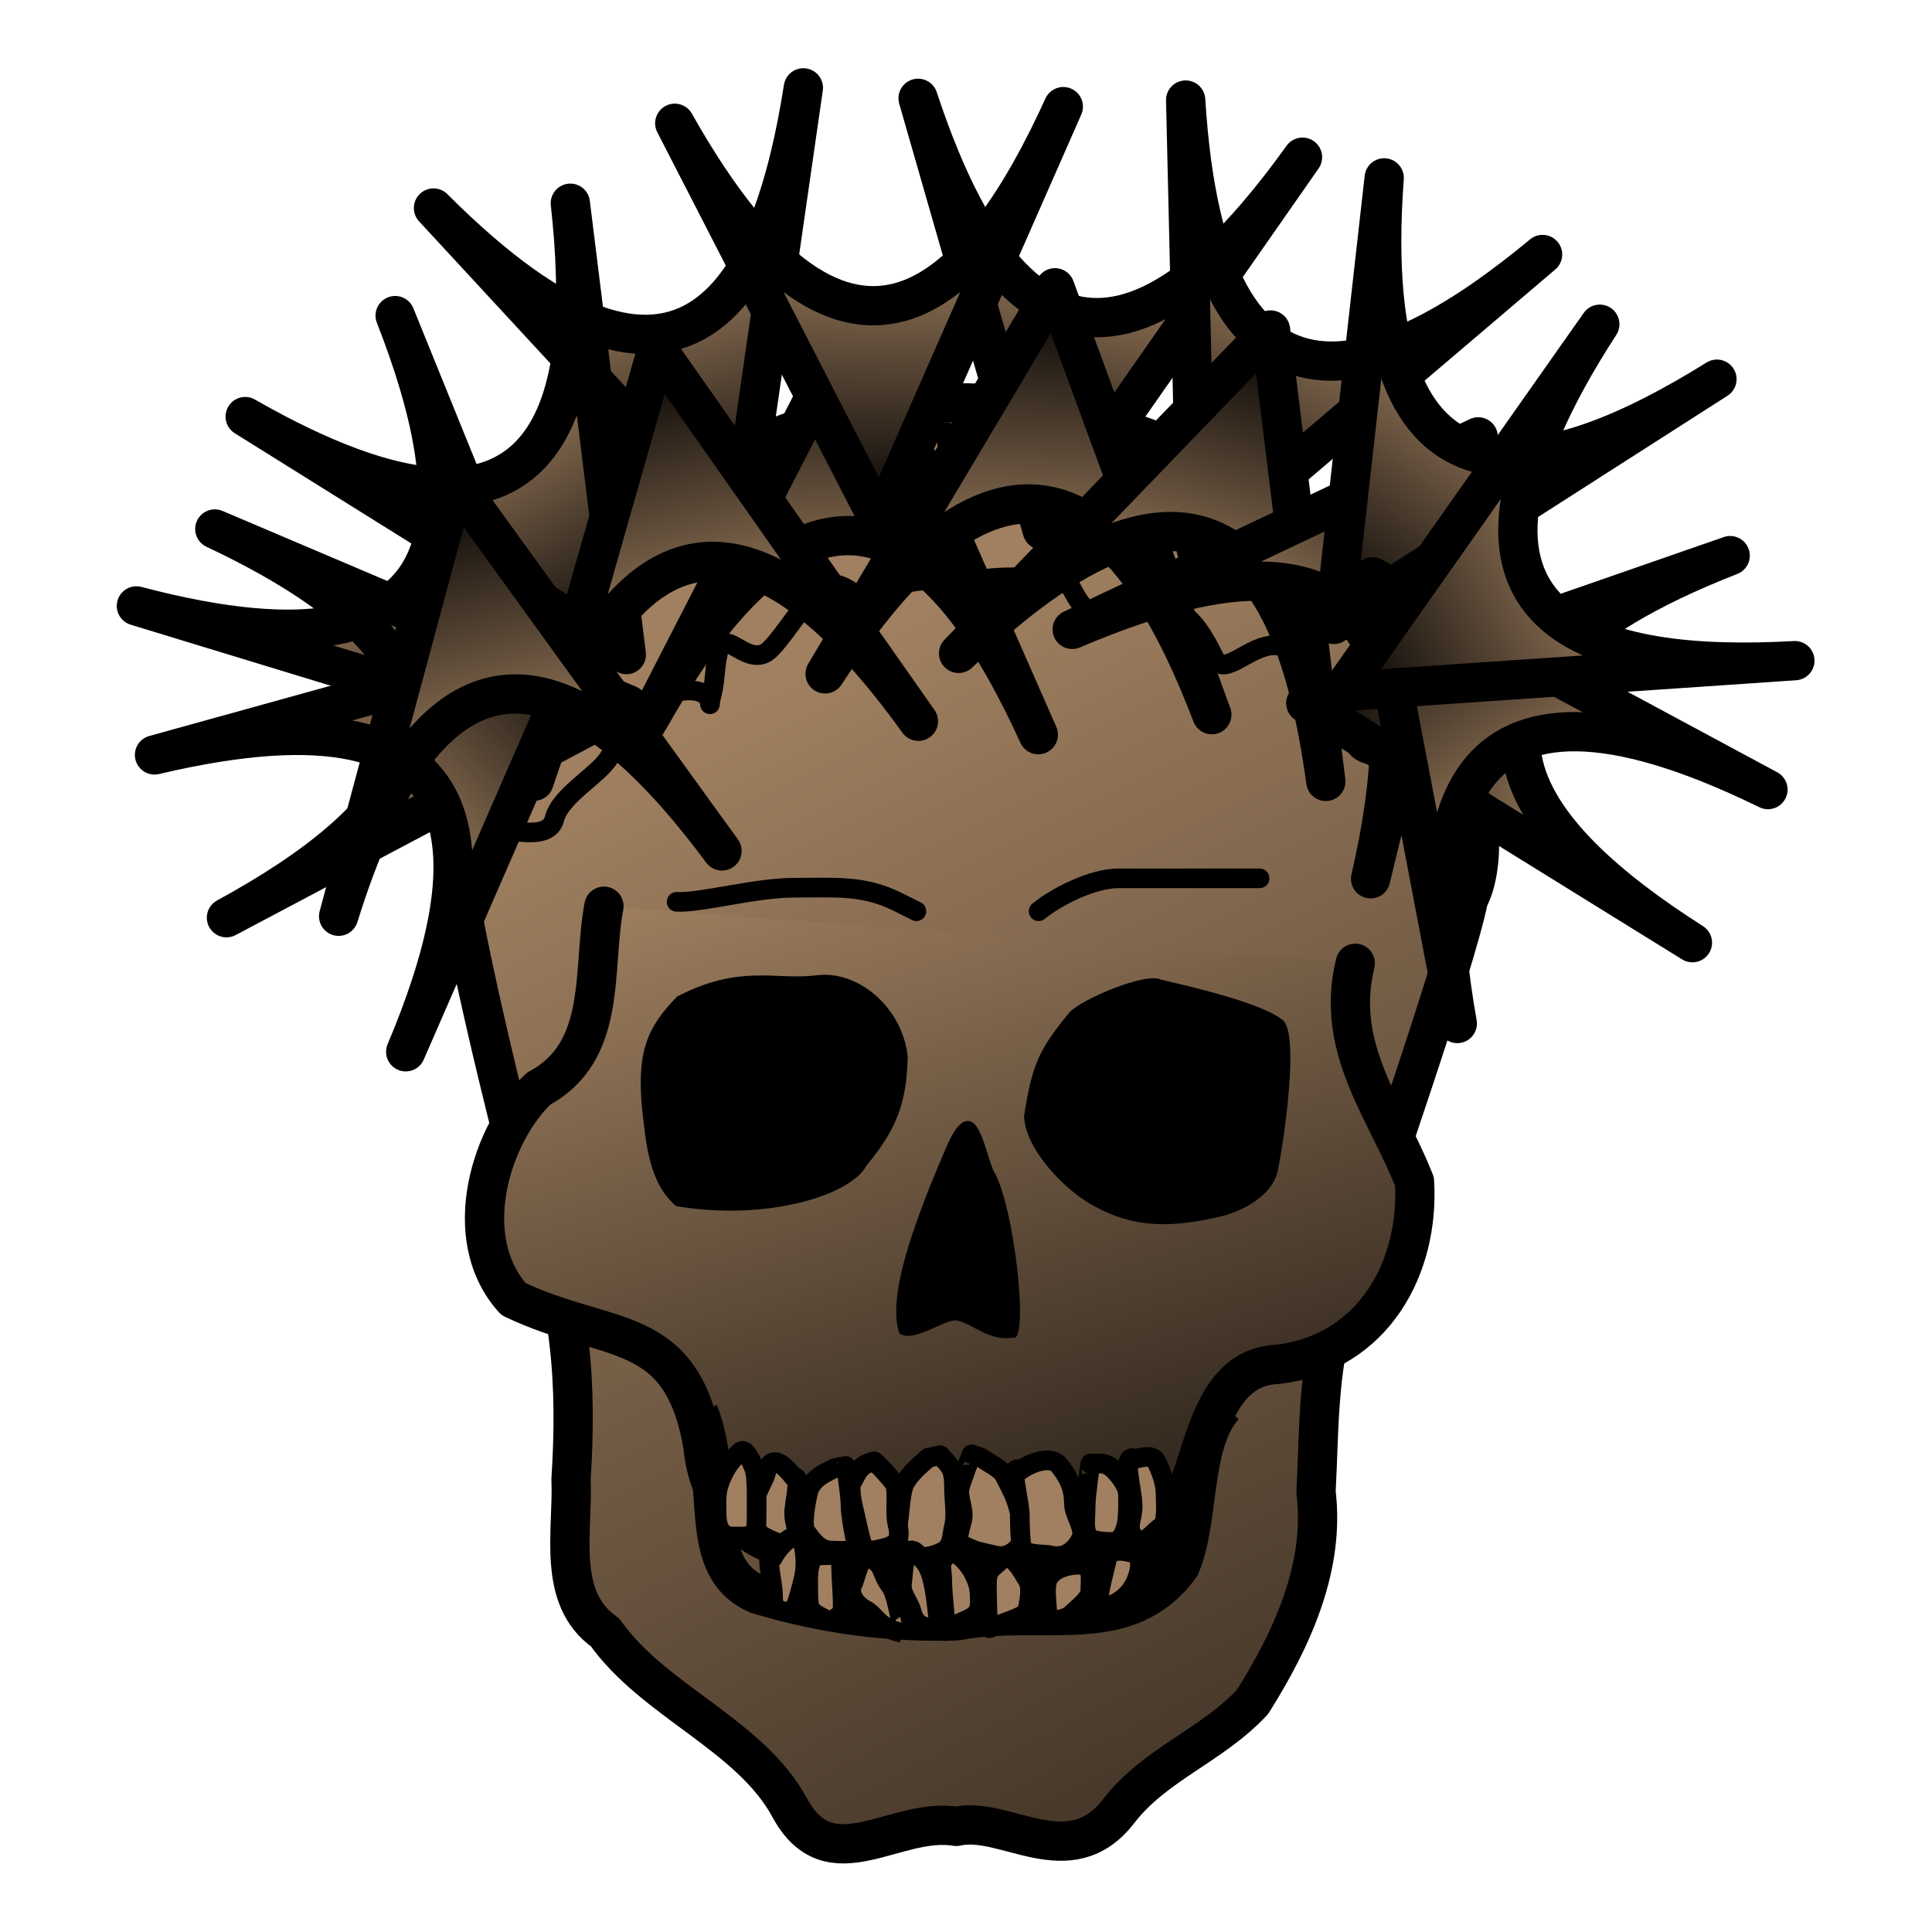
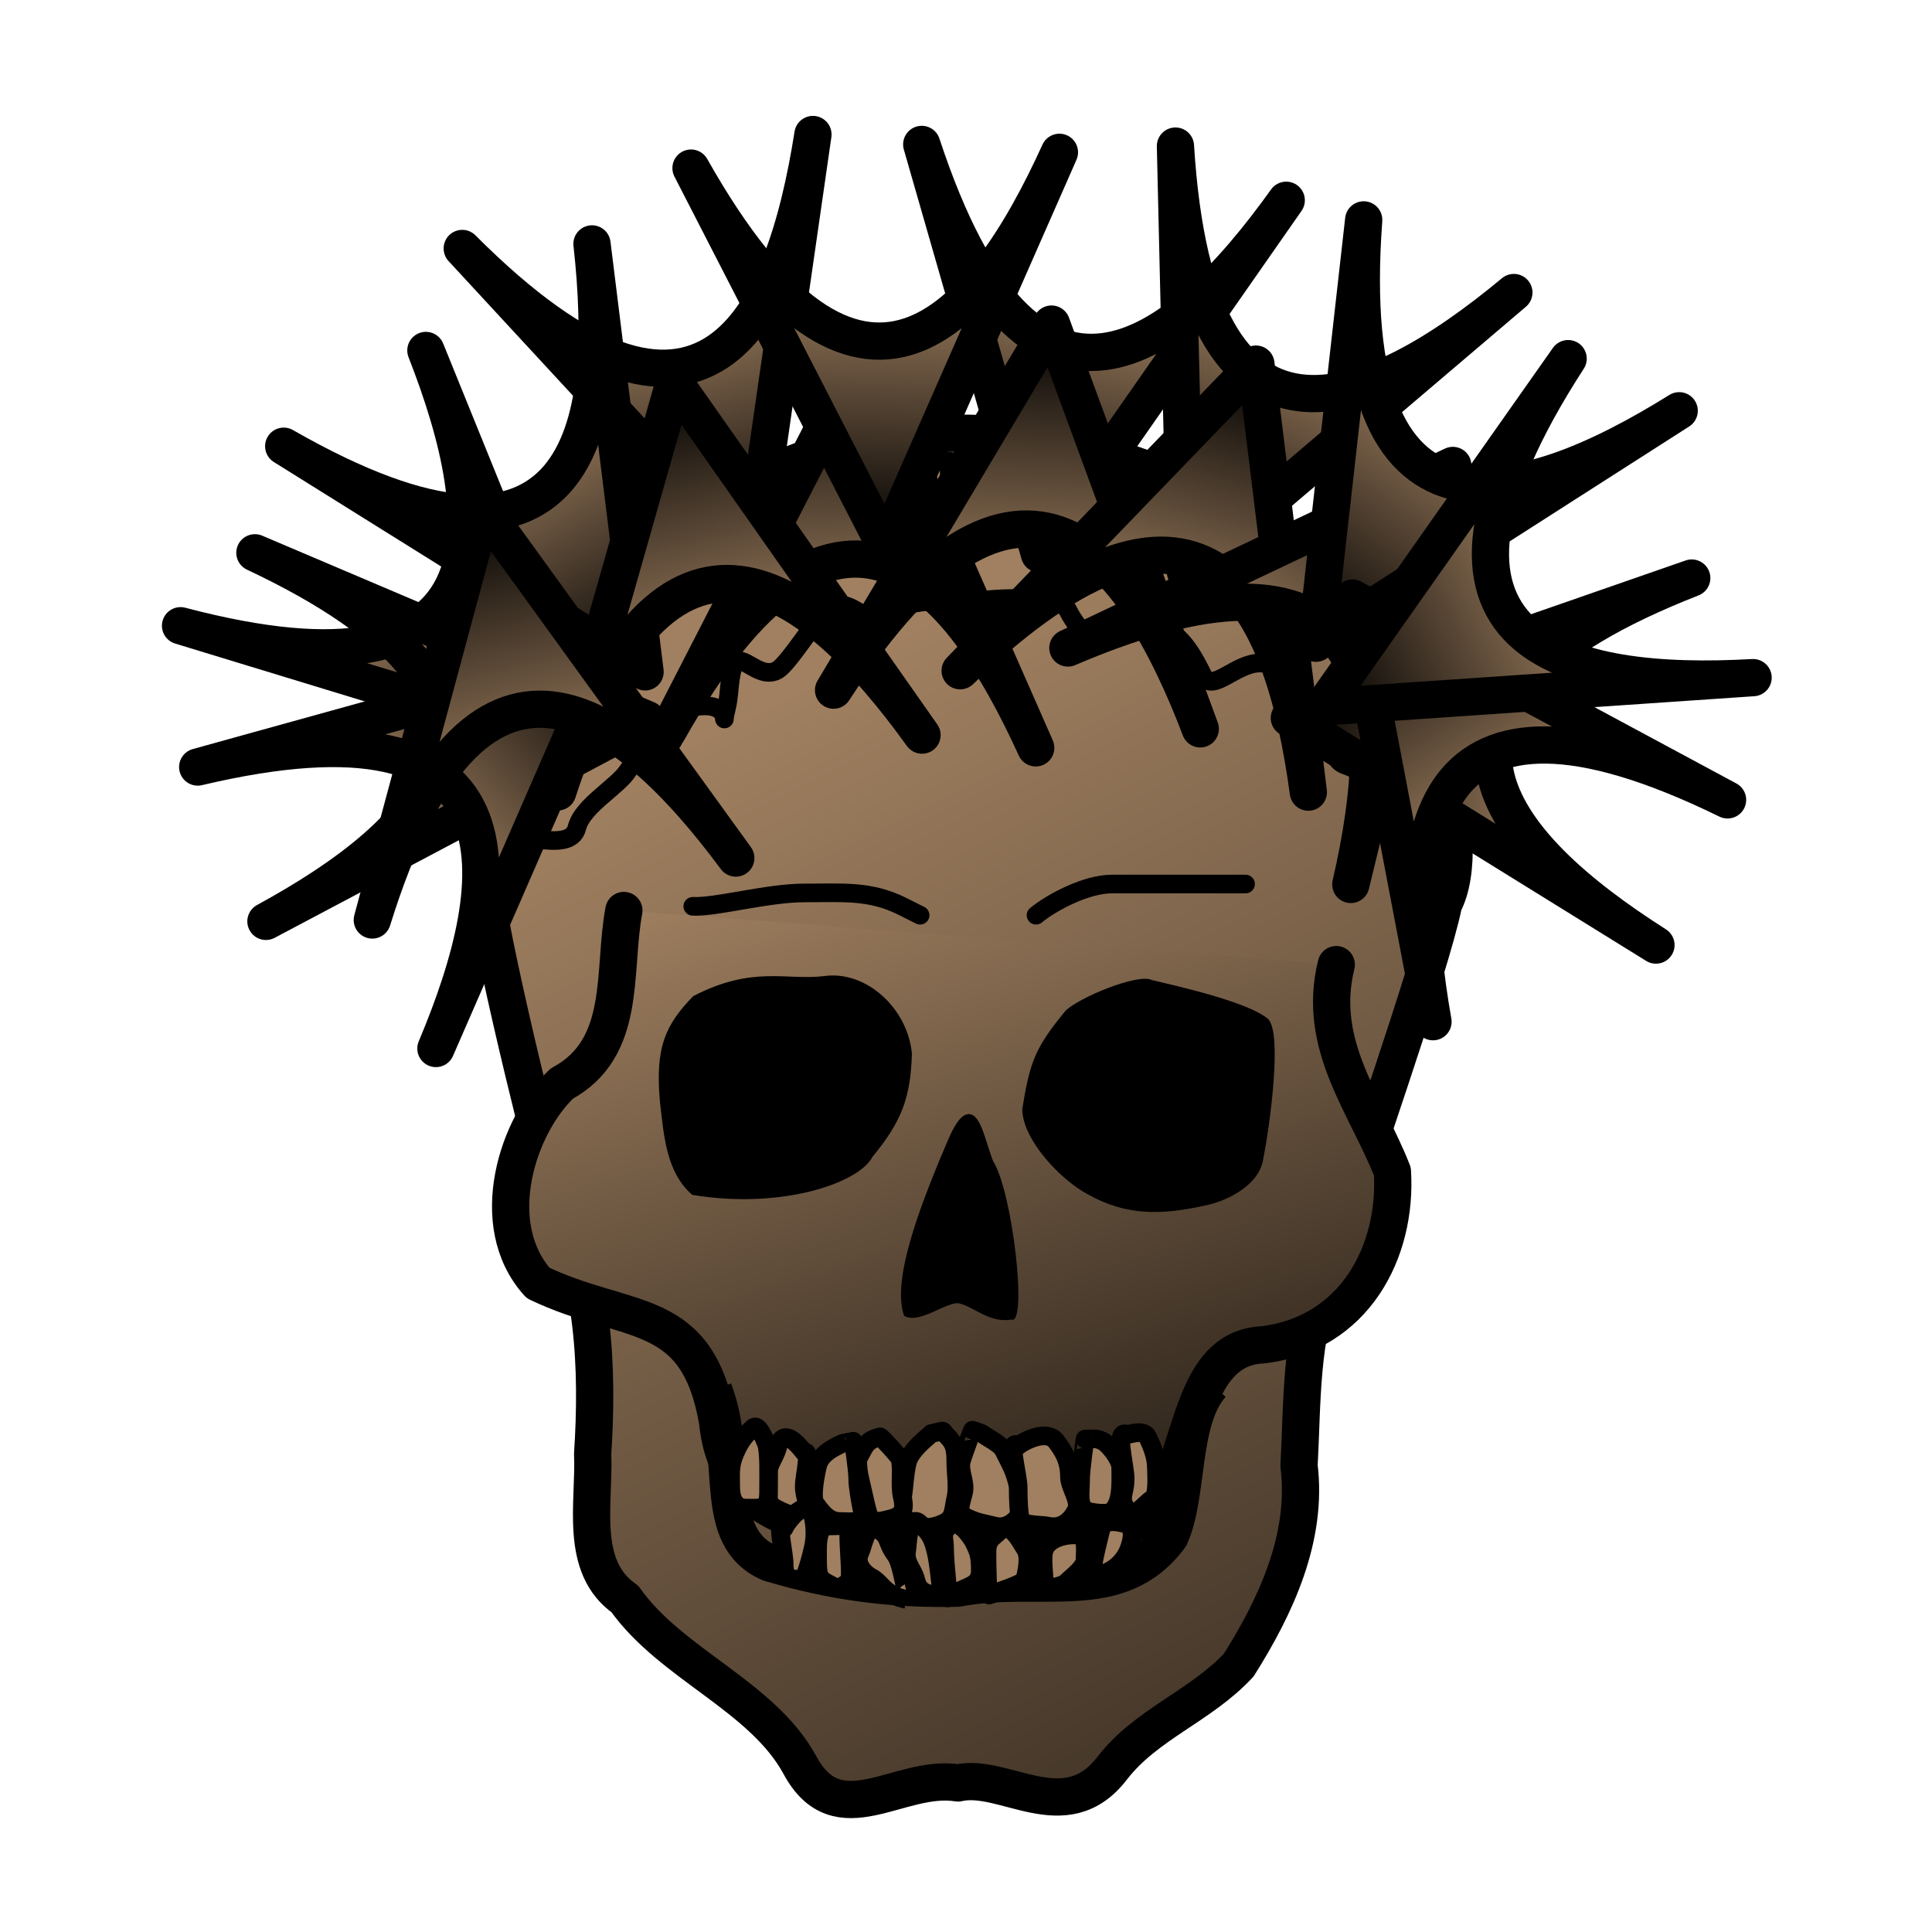
- <svg xmlns="http://www.w3.org/2000/svg" xmlns:xlink="http://www.w3.org/1999/xlink" overflow="hidden" viewBox="34 81 787 787" id="svg36220" version="1.0">
+ <svg xmlns="http://www.w3.org/2000/svg" xmlns:xlink="http://www.w3.org/1999/xlink" overflow="hidden" viewBox="12 59 830 830" id="svg36220" version="1.0">
  <defs id="defs36222">
    <linearGradient id="linearGradient5175">
      <stop style="stop-color:#a08060;stop-opacity:1" offset="0" id="stop5177" />
      <stop style="stop-color:#000000;stop-opacity:1;" offset="1" id="stop5179" />
    </linearGradient>
    <linearGradient xlink:href="#linearGradient5175" id="linearGradient2365" x1="317.823" y1="251.519" x2="716.784" y2="1040.894" gradientUnits="userSpaceOnUse" gradientTransform="matrix(0.957555,0,0,0.957555,5.117738,135.2389)" />
    <linearGradient xlink:href="#linearGradient5175" id="linearGradient2373" x1="403.641" y1="286.734" x2="535.965" y2="715.779" gradientUnits="userSpaceOnUse" gradientTransform="matrix(0.957555,0,0,0.957555,5.117738,135.2389)" />
    <linearGradient xlink:href="#linearGradient5175" id="linearGradient3212" x1="408" y1="206" x2="392" y2="313" gradientUnits="userSpaceOnUse" />
    <linearGradient xlink:href="#linearGradient5175" id="linearGradient3236" gradientUnits="userSpaceOnUse" x1="405" y1="176" x2="402" y2="281" gradientTransform="matrix(1.130489,0,0,1.130489,-50.63018,-23.65829)" />
    <linearGradient xlink:href="#linearGradient5175" id="linearGradient3240" gradientUnits="userSpaceOnUse" x1="405" y1="176" x2="402" y2="281" gradientTransform="matrix(1.109098,0.21888,-0.21888,1.109098,85.2803,-100.5017)" />
    <linearGradient xlink:href="#linearGradient5175" id="linearGradient3244" gradientUnits="userSpaceOnUse" gradientTransform="matrix(1.017334,0.492988,-0.492988,1.017334,261.0072,-174.3867)" x1="405" y1="176" x2="402" y2="281" />
    <linearGradient xlink:href="#linearGradient5175" id="linearGradient3248" gradientUnits="userSpaceOnUse" gradientTransform="matrix(0.941308,0.626054,-0.626054,0.941308,384.2847,-174.5797)" x1="405" y1="176" x2="402" y2="281" />
    <linearGradient xlink:href="#linearGradient5175" id="linearGradient3252" gradientUnits="userSpaceOnUse" gradientTransform="matrix(0.524688,1.001354,-1.001354,0.524688,656.011,-177.2386)" x1="405" y1="176" x2="402" y2="281" />
    <linearGradient xlink:href="#linearGradient5175" id="linearGradient3256" gradientUnits="userSpaceOnUse" x1="405" y1="176" x2="402" y2="281" gradientTransform="matrix(1.089125,-0.303002,0.303002,1.089125,-177.2688,112.8851)" />
    <linearGradient xlink:href="#linearGradient5175" id="linearGradient3260" gradientUnits="userSpaceOnUse" gradientTransform="matrix(0.970834,-0.579209,0.579209,0.970834,-254.1968,301.8831)" x1="405" y1="176" x2="402" y2="281" />
    <linearGradient xlink:href="#linearGradient5175" id="linearGradient3264" gradientUnits="userSpaceOnUse" gradientTransform="matrix(0.787635,-0.810947,0.810947,0.787635,-272.0044,477.7957)" x1="405" y1="176" x2="402" y2="281" />
    <linearGradient xlink:href="#linearGradient5175" id="linearGradient3278" gradientUnits="userSpaceOnUse" x1="405" y1="176" x2="402" y2="281" gradientTransform="matrix(1.130489,0,0,-1.130489,-60.80898,528.3752)" />
    <linearGradient xlink:href="#linearGradient5175" id="linearGradient3280" gradientUnits="userSpaceOnUse" gradientTransform="matrix(1.128295,7.040609e-2,7.040609e-2,-1.128295,1.66025,487.6816)" x1="405" y1="176" x2="402" y2="281" />
    <linearGradient xlink:href="#linearGradient5175" id="linearGradient3282" gradientUnits="userSpaceOnUse" gradientTransform="matrix(1.082421,0.326146,0.326146,-1.082421,35.59664,391.733)" x1="405" y1="176" x2="402" y2="281" />
    <linearGradient xlink:href="#linearGradient5175" id="linearGradient3284" gradientUnits="userSpaceOnUse" gradientTransform="matrix(0.897682,0.68715,0.68715,-0.897682,91.16528,241.8485)" x1="405" y1="176" x2="402" y2="281" />
    <linearGradient xlink:href="#linearGradient5175" id="linearGradient3286" gradientUnits="userSpaceOnUse" gradientTransform="matrix(1.108513,-0.221814,-0.221814,-1.108513,-70.53321,621.6134)" x1="405" y1="176" x2="402" y2="281" />
    <linearGradient xlink:href="#linearGradient5175" id="linearGradient3288" gradientUnits="userSpaceOnUse" gradientTransform="matrix(1.105271,-0.237442,-0.237442,-1.105271,-147.0037,681.1637)" x1="405" y1="176" x2="402" y2="281" />
    <linearGradient xlink:href="#linearGradient5175" id="linearGradient3292" gradientUnits="userSpaceOnUse" gradientTransform="matrix(-0.157829,1.119418,-1.119418,-0.157829,942.3364,-27.01519)" x1="405" y1="176" x2="402" y2="281" />
    <linearGradient xlink:href="#linearGradient5175" id="linearGradient3296" gradientUnits="userSpaceOnUse" gradientTransform="matrix(8.218347e-2,1.127499,1.127499,-8.218347e-2,-59.0949,-50.80058)" x1="405" y1="176" x2="402" y2="281" />
    <linearGradient xlink:href="#linearGradient5175" id="linearGradient3300" gradientUnits="userSpaceOnUse" gradientTransform="matrix(0.766568,0.830892,0.830892,-0.766568,-260.6619,229.316)" x1="405" y1="176" x2="402" y2="281" />
    <linearGradient xlink:href="#linearGradient5175" id="linearGradient3304" gradientUnits="userSpaceOnUse" gradientTransform="matrix(-0.931353,0.640772,-0.640772,-0.931353,1138.129,326.4624)" x1="405" y1="176" x2="402" y2="281" />
  </defs>
  <g id="layer1">
    <path style="fill:url(#linearGradient2365);fill-opacity:1;fill-rule:evenodd;stroke:#000000;stroke-width:16;stroke-linecap:round;stroke-linejoin:round;stroke-miterlimit:4;stroke-dasharray:none;stroke-opacity:1" d="M 219.61,436.869 C 220.436,387.43 242.548,340.936 277.247,307.141 C 304.132,280.956 334.458,262.984 370.021,252.238 C 402.811,242.33 446.984,243.028 479.636,252.447 C 519.371,263.91 549.346,279.368 580.922,306.027 C 628.794,346.443 645.767,421.712 632.184,447.307 C 626.723,474.513 593.89,566.973 581.085,607.817 C 570.495,633.069 571.55,661.729 570.076,688.706 C 573.87,719.56 560.135,748.989 544.173,774.333 C 527.53,792.144 504.419,799.635 489.744,818.699 C 469.593,844.876 443.405,820.4 423.557,824.971 C 398.372,820.88 372.151,847.821 355.686,817.371 C 339.575,787.575 300.245,774.014 280.449,745.927 C 260.53,732.094 267.536,704.482 266.605,683.653 C 269.03,646.451 267.183,607.901 250.723,573.77 C 249.111,569.049 225.583,478.271 219.61,436.869 z " id="path1328" />
    <path style="fill:url(#linearGradient2373);fill-opacity:1;fill-rule:evenodd;stroke:#000000;stroke-width:16;stroke-linecap:round;stroke-linejoin:round;stroke-miterlimit:4;stroke-dasharray:none;stroke-opacity:1" d="M 280.018,450.151 C 275.098,476.254 281.71,509.193 253.426,524.468 C 234.446,542.111 220.338,584.861 243.149,610.172 C 281.903,628.722 311.553,619.12 320.305,669.809 C 324.539,715.14 369.742,717.923 395.662,715.334 C 424.112,715.797 464.12,716.993 491.185,715.067 C 528.549,713.689 514.093,638.147 554.68,636.742 C 593.941,631.928 612.277,596.756 610.191,562.308 C 598.716,533.079 577.505,508.157 586.064,473.405" id="path2239" />
    <path style="fill:#000000;fill-opacity:1;fill-rule:evenodd;stroke:none;stroke-width:16;stroke-linecap:round;stroke-linejoin:round;stroke-miterlimit:4;stroke-dasharray:none;stroke-opacity:1" d="M 469.74,493.253 C 456.786,509.046 454.462,514.907 451.154,535.586 C 451.466,549.109 468.115,566.195 479.367,572.103 C 495.544,581.266 510.835,581.14 529.533,576.919 C 539.802,574.913 553.275,567.784 554.724,556.692 C 557.345,543.639 563.036,503.213 556.821,496.798 C 548.323,489.409 517.415,482.559 506.947,480.057 C 500.738,476.904 474.939,487.911 469.74,493.253 z " id="path2206" />
    <path style="fill:#000000;fill-opacity:1;fill-rule:evenodd;stroke:none;stroke-width:16;stroke-linecap:round;stroke-linejoin:round;stroke-miterlimit:4;stroke-dasharray:none;stroke-opacity:1" d="M 309.81,486.947 C 297.974,499.177 293.261,508.776 295.577,532.918 C 297.234,547.16 298.302,562.718 309.387,572.317 C 347.066,578.647 380.8,567.573 386.88,555.909 C 399.41,540.72 403.235,530.455 403.764,511.548 C 401.85,491.998 383.972,475.82 366.104,478.328 C 349.788,480.315 335.427,473.636 309.81,486.947 z " id="path2204" />
    <path style="fill:#000000;fill-opacity:1;fill-rule:evenodd;stroke:none;stroke-width:16;stroke-linecap:round;stroke-linejoin:round;stroke-miterlimit:4;stroke-dasharray:none;stroke-opacity:1" d="M 426.995,537.845 C 422.156,539.439 418.275,551.741 416.028,556.369 C 407.581,577.004 394.9,608.977 400.407,624.252 C 406.92,628.328 419.608,617.355 424.419,619.042 C 430.219,620.408 437.266,627.483 446.438,625.895 C 453.606,628.985 447.008,570.791 438.655,557.876 C 434.931,548.186 433.056,535.848 426.995,537.845 z " id="path2228" />
    <path style="fill:none;fill-opacity:1;fill-rule:evenodd;stroke:#000000;stroke-width:16;stroke-linecap:butt;stroke-linejoin:round;stroke-miterlimit:4;stroke-dasharray:none;stroke-opacity:1" d="M 318.592,656.22 C 330.013,685.718 316.955,719.184 342.531,730.434 C 369.725,738.565 395.248,741.975 423.504,741.277 C 459.205,734.493 492.785,748.83 514.676,719.067 C 522.874,700.719 518.822,669.035 532.594,653.744" id="path2244" />
    <path style="fill:#a08060;fill-opacity:1;fill-rule:evenodd;stroke:#000000;stroke-width:8;stroke-linecap:butt;stroke-linejoin:round;stroke-miterlimit:4;stroke-dasharray:none;stroke-opacity:1" d="M 412.079,674.844 C 410.456,676.539 404.974,680.436 402.503,685.377 C 400.658,689.068 400.43,699.417 399.631,702.613 C 397.928,709.425 400.531,711.681 405.376,714.104 C 409.779,716.305 414.733,714.692 417.824,713.146 C 422.142,710.987 421.544,706.883 422.612,702.613 C 423.725,698.159 422.612,691.878 422.612,687.292 C 422.612,681.418 422.068,679.087 418.782,675.801 C 416.018,673.037 418.745,673.511 412.079,674.844 z " id="path2275" />
    <path style="fill:#a08060;fill-opacity:1;fill-rule:evenodd;stroke:#000000;stroke-width:8;stroke-linecap:butt;stroke-linejoin:round;stroke-miterlimit:4;stroke-dasharray:none;stroke-opacity:1" d="M 429.772,673.43 C 429.716,673.374 425.664,684.115 424.984,686.835 C 423.918,691.099 427.054,695.79 425.941,700.241 C 424.374,706.512 423.171,708.91 426.899,710.774 C 431.827,713.238 434.443,713.378 439.347,714.604 C 445.217,716.072 448.861,711.495 450.838,708.859 C 453.313,705.558 449.493,697.734 448.923,695.453 C 447.622,690.251 445.623,686.938 443.177,682.048 C 441.777,679.246 436.731,676.973 434.559,675.345 C 433.184,674.313 431.367,674.068 429.772,673.43 z " id="path2277" />
    <path style="fill:#a08060;fill-opacity:1;fill-rule:evenodd;stroke:#000000;stroke-width:8;stroke-linecap:butt;stroke-linejoin:round;stroke-miterlimit:4;stroke-dasharray:none;stroke-opacity:1" d="M 449.424,680.088 C 444.572,676.449 449.424,692.217 449.424,698.282 C 449.424,702.856 449.6,708.562 450.381,711.688 C 451.077,714.47 459.892,714.065 461.872,714.56 C 467.979,716.087 472.126,712.246 474.32,707.857 C 476.343,703.811 471.447,698.01 471.447,693.494 C 471.447,686.023 468.399,681.77 465.702,678.173 C 461.887,673.086 452.456,677.662 449.424,680.088 z " id="path2279" />
    <path style="fill:#a08060;fill-opacity:1;fill-rule:evenodd;stroke:#000000;stroke-width:8;stroke-linecap:butt;stroke-linejoin:round;stroke-miterlimit:4;stroke-dasharray:none;stroke-opacity:1" d="M 478.15,677.216 C 478.129,677.187 476.235,690.234 476.235,694.452 C 476.235,699.989 475.357,703.229 477.193,706.9 C 478.265,709.045 487.314,709.5 488.683,708.815 C 494.229,706.042 493.471,695.685 493.471,689.664 C 493.471,685.694 488.07,679.303 485.811,678.173 C 482.948,676.742 482.444,677.216 478.15,677.216 z " id="path2281" />
    <path style="fill:#a08060;fill-opacity:1;fill-rule:evenodd;stroke:#000000;stroke-width:8;stroke-linecap:butt;stroke-linejoin:round;stroke-miterlimit:4;stroke-dasharray:none;stroke-opacity:1" d="M 496.344,675.3 C 490.627,672.442 495.386,688.06 495.386,694.452 C 495.386,700.832 492.356,702.54 496.344,707.857 C 499.299,711.797 504.318,704.349 506.877,703.069 C 509.691,701.663 508.792,692.674 508.792,689.664 C 508.792,684.725 506.723,679.78 504.962,676.258 C 503.441,673.217 498.254,674.918 496.344,675.3 z " id="path2283" />
    <path style="fill:#a08060;fill-opacity:1;fill-rule:evenodd;stroke:#000000;stroke-width:8;stroke-linecap:butt;stroke-linejoin:round;stroke-miterlimit:4;stroke-dasharray:none;stroke-opacity:1" d="M 378.564,678.173 C 378.587,678.128 380.48,690.161 380.48,694.452 C 380.48,697.633 381.579,703.777 382.395,707.857 C 383.598,713.873 377.522,712.645 372.819,712.645 C 367.644,712.645 364.83,708.376 362.286,704.985 C 360.297,702.333 362.559,691.444 363.244,688.706 C 364.414,684.026 368.952,681.543 371.862,680.088 C 374.78,678.629 373.349,679.216 378.564,678.173 z " id="path2287" />
    <path style="fill:#a08060;fill-opacity:1;fill-rule:evenodd;stroke:#000000;stroke-width:8;stroke-linecap:butt;stroke-linejoin:round;stroke-miterlimit:4;stroke-dasharray:none;stroke-opacity:1" d="M 357.498,682.961 C 360.475,681.473 357.498,693.663 357.498,697.324 C 357.498,702.951 359.975,703.861 357.498,708.815 C 355.513,712.785 345.847,707.298 345.05,706.9 C 341.187,704.968 341.22,698.894 341.22,694.452 C 341.22,689.745 345.18,684.355 346.008,681.046 C 348.387,671.529 354.906,679.72 357.498,682.961 z " id="path2289" />
    <path style="fill:#a08060;fill-opacity:1;fill-rule:evenodd;stroke:#000000;stroke-width:8;stroke-linecap:butt;stroke-linejoin:round;stroke-miterlimit:4;stroke-dasharray:none;stroke-opacity:1" d="M 380.48,685.833 C 383.414,681.147 383.304,677.946 390.055,676.258 C 390.509,676.145 398.408,684.773 398.673,685.833 C 399.797,690.328 398.378,697.102 399.631,702.112 C 401.306,708.814 398.771,710.466 393.885,711.688 C 387.096,713.385 385.863,713.114 384.31,706.9 C 383.362,703.109 382.141,697.267 381.437,694.452 C 380.742,691.669 380.48,688.785 380.48,685.833 z " id="path2291" />
    <path style="fill:#a08060;fill-opacity:1;fill-rule:evenodd;stroke:#000000;stroke-width:8;stroke-linecap:butt;stroke-linejoin:round;stroke-miterlimit:4;stroke-dasharray:none;stroke-opacity:1" d="M 341.22,679.131 C 342.549,682.576 342.177,693.422 342.177,700.197 C 342.177,707.62 339.153,706.9 332.602,706.9 C 327.37,706.9 325.899,702.633 325.899,697.324 C 325.899,690.878 325.357,687.875 328.772,681.046 C 331.043,676.504 332.911,674.991 335.474,672.428 C 337.555,670.347 340.127,676.398 341.22,679.131 z " id="path2295" />
    <path style="fill:#a08060;fill-opacity:1;fill-rule:evenodd;stroke:#000000;stroke-width:8;stroke-linecap:butt;stroke-linejoin:round;stroke-miterlimit:4;stroke-dasharray:none;stroke-opacity:1" d="M 348.88,715.518 C 345.269,711.907 348.88,725.732 348.88,730.839 C 348.88,736.65 350.749,737.542 356.541,737.542 C 358.193,737.542 360.862,726.001 361.328,724.136 C 362.461,719.605 362.202,714.225 361.328,710.73 C 358.89,700.975 349.927,712.902 348.88,715.518 z " id="path2299" />
    <path style="fill:#a08060;fill-opacity:1;fill-rule:evenodd;stroke:#000000;stroke-width:8;stroke-linecap:butt;stroke-linejoin:round;stroke-miterlimit:4;stroke-dasharray:none;stroke-opacity:1" d="M 416.867,744.244 C 416.042,740.946 415.501,731.122 413.994,725.093 C 412.559,719.352 411.437,717.748 407.291,713.603 C 402.165,708.477 401.814,723.753 401.546,725.093 C 400.5,730.321 404.268,733.111 405.376,737.542 C 406.734,742.972 409.936,744.244 416.867,744.244 z " id="path2301" />
    <path style="fill:#a08060;fill-opacity:1;fill-rule:evenodd;stroke:#000000;stroke-width:8;stroke-linecap:butt;stroke-linejoin:round;stroke-miterlimit:4;stroke-dasharray:none;stroke-opacity:1" d="M 418.782,744.244 C 420.332,750.445 417.824,731.485 417.824,725.093 C 417.824,718.96 416.132,718.167 419.739,714.56 C 423.596,710.704 429.514,719.746 430.272,721.263 C 432.358,725.433 433.145,727.195 433.145,733.711 C 433.145,739.614 428.697,740.244 424.527,742.329 C 418.905,745.14 436.682,740.664 418.782,744.244 z " id="path2303" />
    <path style="fill:#a08060;fill-opacity:1;fill-rule:evenodd;stroke:#000000;stroke-width:8;stroke-linecap:butt;stroke-linejoin:round;stroke-miterlimit:4;stroke-dasharray:none;stroke-opacity:1" d="M 436.975,744.244 C 436.187,744.639 436.018,730.116 436.018,726.051 C 436.018,720.066 438.401,719.838 441.763,716.475 C 446.169,712.07 451.247,722.736 452.296,724.136 C 454.853,727.544 452.904,735.111 452.296,737.542 C 451.822,739.439 439.304,743.313 436.975,744.244 z " id="path2305" />
    <path style="fill:#a08060;fill-opacity:1;fill-rule:evenodd;stroke:#000000;stroke-width:8;stroke-linecap:butt;stroke-linejoin:round;stroke-miterlimit:4;stroke-dasharray:none;stroke-opacity:1" d="M 402.503,742.329 C 401.18,747.621 400.031,731.372 396.758,727.008 C 392.191,720.919 394.865,718.88 388.14,715.518 C 384.29,713.593 382.707,723.512 381.437,726.051 C 378.865,731.196 384.176,735.56 386.225,736.584 C 390.019,738.481 390.966,741.827 395.8,744.244 C 398.031,745.36 399.07,745.541 401.546,746.159" id="path2307" />
    <path style="fill:#a08060;fill-opacity:1;fill-rule:evenodd;stroke:#000000;stroke-width:8;stroke-linecap:butt;stroke-linejoin:round;stroke-miterlimit:4;stroke-dasharray:none;stroke-opacity:1" d="M 376.649,738.499 C 378.086,739.218 376.649,724.234 376.649,720.306 C 376.649,712.854 375.987,714.56 368.031,714.56 C 362.533,714.56 363.244,723.865 363.244,728.923 C 363.244,735.606 363.565,737.223 368.031,739.457 C 372.091,741.486 371.562,742.314 376.649,738.499 z " id="path2309" />
    <path style="fill:#a08060;fill-opacity:1;fill-rule:evenodd;stroke:#000000;stroke-width:8;stroke-linecap:butt;stroke-linejoin:round;stroke-miterlimit:4;stroke-dasharray:none;stroke-opacity:1" d="M 458.042,741.372 C 463.251,743.977 458.309,729.345 460.914,724.136 C 463.063,719.838 469.206,718.39 473.362,718.39 C 479.426,718.39 478.15,723.54 478.15,728.923 C 478.15,732.4 472.882,736.107 470.49,738.499 C 467.997,740.991 461.958,741.372 458.042,741.372 z " id="path2311" />
    <path style="fill:#a08060;fill-opacity:1;fill-rule:evenodd;stroke:#000000;stroke-width:8;stroke-linecap:butt;stroke-linejoin:round;stroke-miterlimit:4;stroke-dasharray:none;stroke-opacity:1" d="M 481.98,735.626 C 479.723,737.884 482.389,726.331 484.853,716.475 C 486.146,711.304 491.914,712.734 495.386,713.603 C 500.772,714.949 497.404,723.93 496.344,726.051 C 493.618,731.503 488.085,735.626 481.98,735.626 z " id="path2313" />
    <path style="fill:none;fill-opacity:0.75;fill-rule:evenodd;stroke:#000000;stroke-width:8;stroke-linecap:round;stroke-linejoin:round;stroke-miterlimit:4;stroke-dasharray:none;stroke-opacity:1" d="M 420.112,257.186 C 418.306,262.152 422.82,272.73 422.82,280.728 C 422.82,284.377 408.654,301.147 410.633,305.104 C 413.483,310.805 421.234,315.705 422.82,317.291 C 423.9,318.371 397.954,313.926 394.382,325.417 C 391.324,335.256 380.692,316.661 370.896,319.11 C 364.189,320.787 351.414,344.192 345.632,347.084 C 337.244,351.277 329.049,336.691 326.673,346.194 C 325.008,352.854 325.496,357.673 323.965,363.798 C 321.186,374.912 328.405,359.657 310.423,362.654 C 302.225,364.02 300.943,359.236 300.943,377.55 C 300.943,377.984 284.172,386.092 281.985,389.738 C 277.743,396.807 262.232,405.034 259.86,414.525 C 256.761,426.919 230.62,413.822 224.236,420.205" id="path2353" />
    <path style="fill:none;fill-opacity:0.75;fill-rule:evenodd;stroke:#000000;stroke-width:8;stroke-linecap:round;stroke-linejoin:round;stroke-miterlimit:4;stroke-dasharray:none;stroke-opacity:1" d="M 421.507,320.697 C 427.376,314.829 467.354,314.348 470.591,320.822 C 474.516,328.672 480.524,335.175 484.133,333.01 C 489.51,329.783 498.175,327.593 504.446,327.593 C 517.478,327.593 523.433,338.484 528.821,349.26 C 532.698,357.013 542.758,343.843 553.197,343.843 C 563.895,343.843 569.13,349.174 566.739,358.739 C 565.703,362.88 580.007,367.945 582.989,370.927 C 590.59,378.528 580.059,385.429 592.468,388.531 C 603.876,391.383 625.339,398.781 632.417,400.55" id="path2357" />
    <path style="fill:none;fill-opacity:0.75;fill-rule:evenodd;stroke:#000000;stroke-width:8;stroke-linecap:round;stroke-linejoin:round;stroke-miterlimit:4;stroke-dasharray:none;stroke-opacity:1" d="M 309.62,448.36 C 319.552,448.866 341.59,442.614 357.498,442.614 C 374.166,442.614 385.762,441.425 399.631,448.36 C 402.218,449.653 404.806,450.948 407.291,452.19" id="path2375" />
    <path style="fill:none;fill-opacity:0.75;fill-rule:evenodd;stroke:#000000;stroke-width:8;stroke-linecap:round;stroke-linejoin:round;stroke-miterlimit:4;stroke-dasharray:none;stroke-opacity:1" d="M 457.084,452.19 C 463.968,446.535 478.732,438.784 489.641,438.784 C 501.764,438.784 511.868,438.784 524.113,438.784 C 531.773,438.784 539.434,438.784 547.094,438.784" id="path2377" />
    <path id="path3238" d="M 407.987,121.048 L 458.541,296.956 L 564.574,145.037 C 518.199,209.793 454.314,261.626 407.987,121.048 z " style="fill:url(#linearGradient3240);fill-opacity:1;fill-rule:evenodd;stroke:#000000;stroke-width:16;stroke-linecap:round;stroke-linejoin:round;stroke-miterlimit:4;stroke-dasharray:none;stroke-opacity:1" />
    <path style="fill:url(#linearGradient3244);fill-opacity:1;fill-rule:evenodd;stroke:#000000;stroke-width:16;stroke-linecap:round;stroke-linejoin:round;stroke-miterlimit:4;stroke-dasharray:none;stroke-opacity:1" d="M 516.98,121.758 L 521.272,304.736 L 662.365,184.673 C 601.084,235.551 526.142,269.489 516.98,121.758 z " id="path3242" />
    <path id="path3254" d="M 210.584,165.741 L 334.812,300.153 L 361.244,116.786 C 348.925,195.476 315.156,270.494 210.584,165.741 z " style="fill:url(#linearGradient3256);fill-opacity:1;fill-rule:evenodd;stroke:#000000;stroke-width:16;stroke-linecap:round;stroke-linejoin:round;stroke-miterlimit:4;stroke-dasharray:none;stroke-opacity:1" />
    <path style="fill:url(#linearGradient3260);fill-opacity:1;fill-rule:evenodd;stroke:#000000;stroke-width:16;stroke-linecap:round;stroke-linejoin:round;stroke-miterlimit:4;stroke-dasharray:none;stroke-opacity:1" d="M 133.881,250.699 L 289.129,347.638 L 266.322,163.784 C 275.168,242.941 262.353,324.204 133.881,250.699 z " id="path3258" />
    <path id="path3266" d="M 298.687,373.498 L 382.343,210.708 L 456.955,380.281 C 423.995,307.772 371.355,244.55 298.687,373.498 z " style="fill:url(#linearGradient3278);fill-opacity:1;fill-rule:evenodd;stroke:#000000;stroke-width:16;stroke-linecap:round;stroke-linejoin:round;stroke-miterlimit:4;stroke-dasharray:none;stroke-opacity:1" />
    <path style="fill:url(#linearGradient3280);fill-opacity:1;fill-rule:evenodd;stroke:#000000;stroke-width:16;stroke-linecap:round;stroke-linejoin:round;stroke-miterlimit:4;stroke-dasharray:none;stroke-opacity:1" d="M 370.104,355.494 L 463.736,198.23 L 527.642,372.121 C 499.263,297.7 450.662,231.322 370.104,355.494 z " id="path3268" />
    <path id="path3270" d="M 424.489,347.156 L 551.553,215.422 L 574.071,399.311 C 563.432,320.376 531.269,244.655 424.489,347.156 z " style="fill:url(#linearGradient3282);fill-opacity:1;fill-rule:evenodd;stroke:#000000;stroke-width:16;stroke-linecap:round;stroke-linejoin:round;stroke-miterlimit:4;stroke-dasharray:none;stroke-opacity:1" />
    <path style="fill:url(#linearGradient3284);fill-opacity:1;fill-rule:evenodd;stroke:#000000;stroke-width:16;stroke-linecap:round;stroke-linejoin:round;stroke-miterlimit:4;stroke-dasharray:none;stroke-opacity:1" d="M 470.767,337.38 L 636.145,258.963 L 592.32,438.967 C 610.221,361.356 606.85,279.157 470.767,337.38 z " id="path3272" />
    <path style="fill:url(#linearGradient3286);fill-opacity:1;fill-rule:evenodd;stroke:#000000;stroke-width:16;stroke-linecap:round;stroke-linejoin:round;stroke-miterlimit:4;stroke-dasharray:none;stroke-opacity:1" d="M 251.586,399.21 L 301.674,223.17 L 408.108,374.807 C 361.562,310.174 297.54,258.51 251.586,399.21 z " id="path3274" />
    <path style="fill:url(#linearGradient3236);fill-opacity:1;fill-rule:evenodd;stroke:#000000;stroke-width:16;stroke-linecap:round;stroke-linejoin:round;stroke-miterlimit:4;stroke-dasharray:none;stroke-opacity:1" d="M 308.865,131.219 L 392.522,294.009 L 467.134,124.436 C 434.174,196.945 381.534,260.167 308.865,131.219 z " id="path3204" />
    <path id="path3246" d="M 597.851,153.465 L 577.356,335.341 L 733.391,235.465 C 665.792,277.587 586.949,301.077 597.851,153.465 z " style="fill:url(#linearGradient3248);fill-opacity:1;fill-rule:evenodd;stroke:#000000;stroke-width:16;stroke-linecap:round;stroke-linejoin:round;stroke-miterlimit:4;stroke-dasharray:none;stroke-opacity:1" />
    <path id="path3262" d="M 89.563,327.82 L 264.625,381.23 L 194.966,209.562 C 224.017,283.724 232.693,365.533 89.563,327.82 z " style="fill:url(#linearGradient3264);fill-opacity:1;fill-rule:evenodd;stroke:#000000;stroke-width:16;stroke-linecap:round;stroke-linejoin:round;stroke-miterlimit:4;stroke-dasharray:none;stroke-opacity:1" />
    <path id="path3290" d="M 738.786,307.337 L 565.911,367.447 L 723.407,465.003 C 656.209,422.243 600.956,361.291 738.786,307.337 z " style="fill:url(#linearGradient3292);fill-opacity:1;fill-rule:evenodd;stroke:#000000;stroke-width:16;stroke-linecap:round;stroke-linejoin:round;stroke-miterlimit:4;stroke-dasharray:none;stroke-opacity:1" />
    <path style="fill:url(#linearGradient3296);fill-opacity:1;fill-rule:evenodd;stroke:#000000;stroke-width:16;stroke-linecap:round;stroke-linejoin:round;stroke-miterlimit:4;stroke-dasharray:none;stroke-opacity:1" d="M 121.507,296.485 L 289.948,368.085 L 126.248,454.827 C 196.169,416.684 255.397,359.587 121.507,296.485 z " id="path3294" />
    <path id="path3298" d="M 96.939,388.52 L 273.313,339.62 L 199.273,509.444 C 230.216,436.052 240.989,354.492 96.939,388.52 z " style="fill:url(#linearGradient3300);fill-opacity:1;fill-rule:evenodd;stroke:#000000;stroke-width:16;stroke-linecap:round;stroke-linejoin:round;stroke-miterlimit:4;stroke-dasharray:none;stroke-opacity:1" />
    <path id="path3276" d="M 171.943,454.235 L 219.542,277.505 L 328.106,427.624 C 280.652,363.655 215.907,312.9 171.943,454.235 z " style="fill:url(#linearGradient3288);fill-opacity:1;fill-rule:evenodd;stroke:#000000;stroke-width:16;stroke-linecap:round;stroke-linejoin:round;stroke-miterlimit:4;stroke-dasharray:none;stroke-opacity:1" />
    <path style="fill:url(#linearGradient3304);fill-opacity:1;fill-rule:evenodd;stroke:#000000;stroke-width:16;stroke-linecap:round;stroke-linejoin:round;stroke-miterlimit:4;stroke-dasharray:none;stroke-opacity:1" d="M 754.171,402.633 L 592.98,315.935 L 627.627,497.929 C 613.682,419.511 621.215,337.588 754.171,402.633 z " id="path3302" />
    <path style="fill:url(#linearGradient3252);fill-opacity:1;fill-rule:evenodd;stroke:#000000;stroke-width:16;stroke-linecap:round;stroke-linejoin:round;stroke-miterlimit:4;stroke-dasharray:none;stroke-opacity:1" d="M 685.676,213.074 L 580.308,362.729 L 765.14,350.116 C 685.616,354.574 605.185,337.29 685.676,213.074 z " id="path3250" />
  </g>
</svg>
